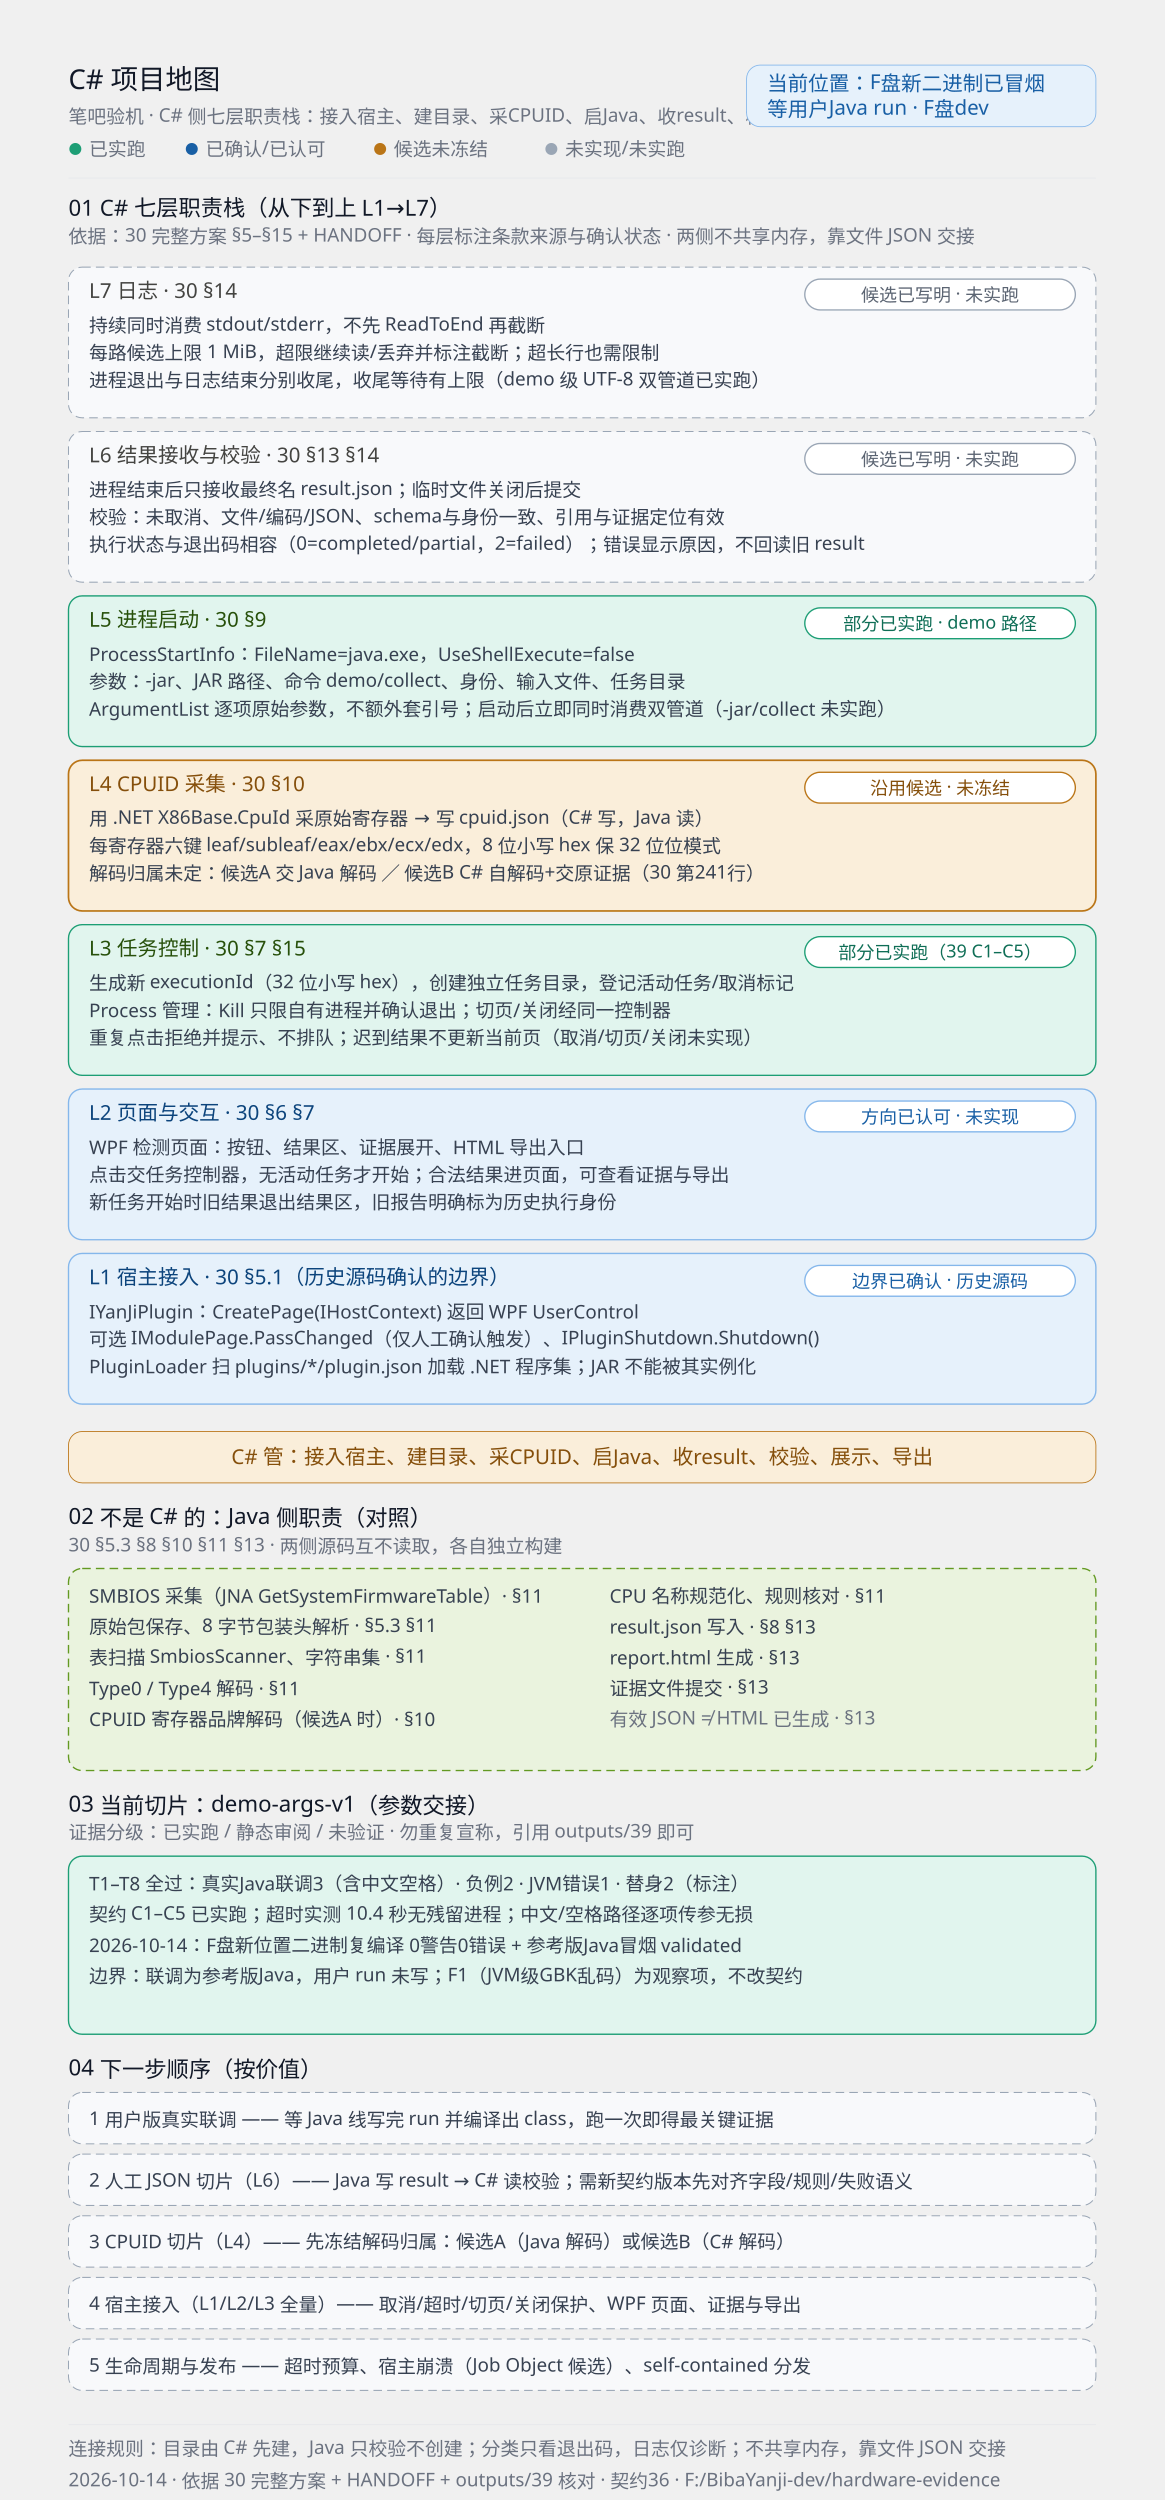
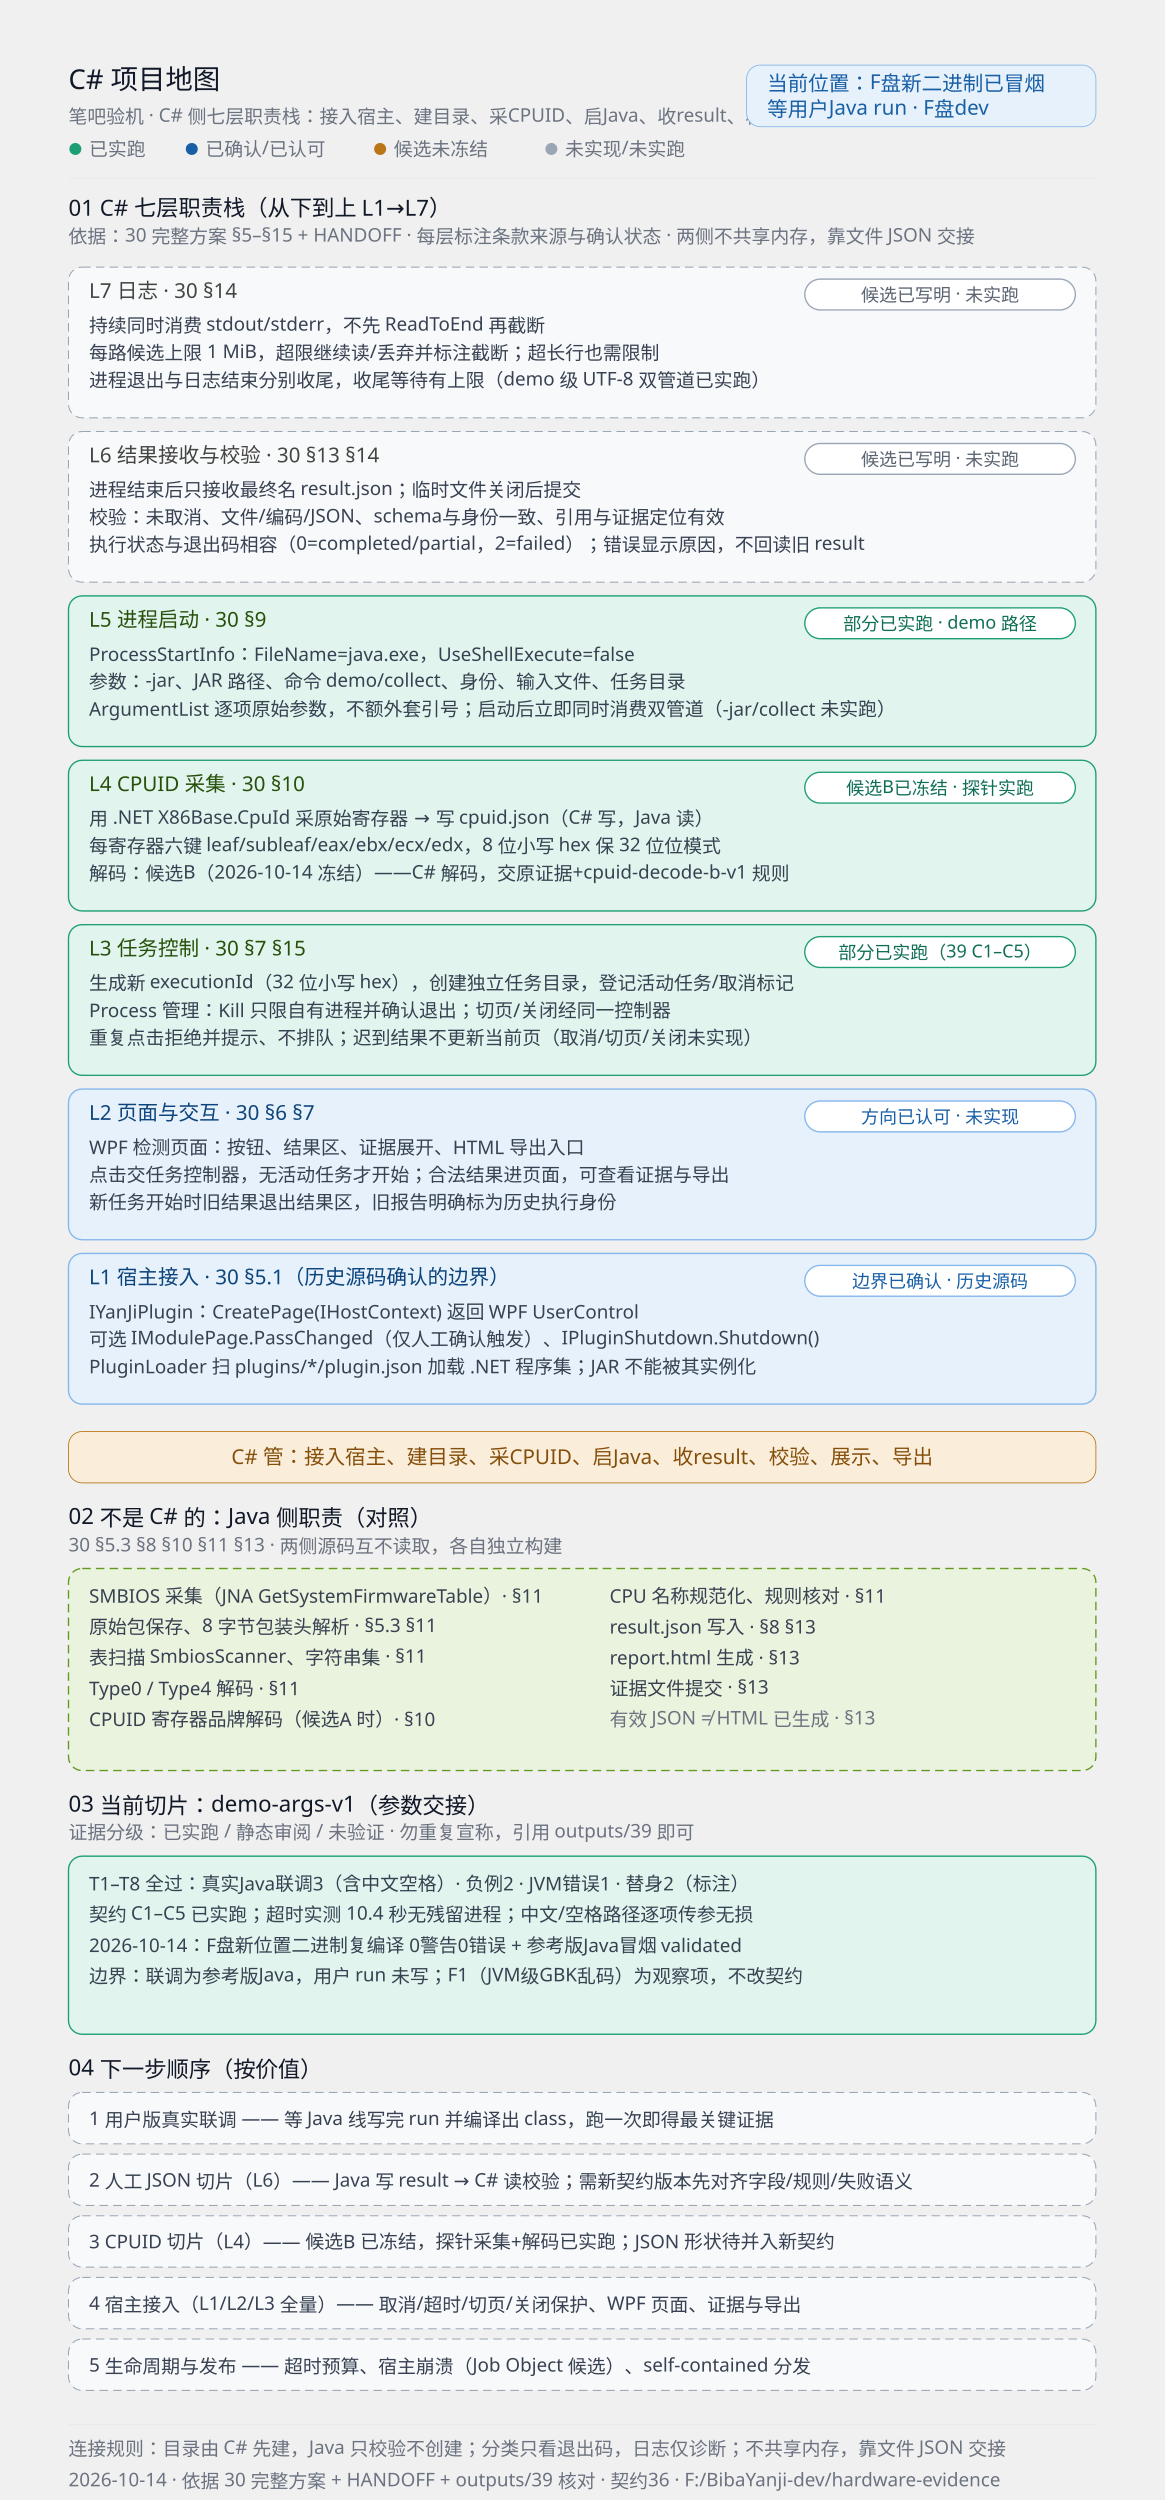
<svg xmlns="http://www.w3.org/2000/svg" viewBox="0 0 680 1460" width="100%" role="img">
  <defs>
    <marker id="arrow" viewBox="0 0 10 10" refX="8" refY="5" markerWidth="6" markerHeight="6" orient="auto-start-reverse">
      <path d="M2 1L8 5L2 9" fill="none" stroke="#5F5E5A" stroke-width="1.5" stroke-linecap="round" stroke-linejoin="round" />
    </marker>
  </defs>
  <style>
.bA{fill:#FAEEDA;stroke:#BA7517;stroke-width:1}
.bB{fill:#E6F1FB;stroke:#85B7EB;stroke-width:0.8}
.bJ{fill:#EAF3DE;stroke:#639922;stroke-width:0.8;stroke-dasharray:5 3}
.bP{fill:#F8F9FB;stroke:#9AA6B5;stroke-width:0.6;stroke-dasharray:5 3}
.bS{fill:#E1F5EE;stroke:#1D9E75;stroke-width:0.8}
.h1{font:500 16px 'Segoe UI','Microsoft YaHei',sans-serif;fill:#111827}
.h2{font:500 13px 'Segoe UI','Microsoft YaHei',sans-serif;fill:#111827}
.bt{font:500 12px 'Segoe UI','Microsoft YaHei',sans-serif;fill:#0C447C}
.btA{font:500 12px 'Segoe UI','Microsoft YaHei',sans-serif;fill:#854F0B}
.btJ{font:500 12px 'Segoe UI','Microsoft YaHei',sans-serif;fill:#27500A}
.btG{font:500 12px 'Segoe UI','Microsoft YaHei',sans-serif;fill:#444441}
.tx{font:400 11px 'Segoe UI','Microsoft YaHei',sans-serif;fill:#374151}
.tm{font:400 11px 'Segoe UI','Microsoft YaHei',sans-serif;fill:#6B7280}
.tb{font:500 12px 'Segoe UI','Microsoft YaHei',sans-serif;fill:#185FA5}
.chip{font:500 10.5px 'Segoe UI','Microsoft YaHei',sans-serif}
</style>
  <text class="h1" x="40" y="52">C# 项目地图</text>
  <text class="tm" x="40" y="72">笔吧验机 · C# 侧七层职责栈：接入宿主、建目录、采CPUID、启Java、收result、校验、展示、导出</text>
  <rect x="436" y="38" width="204" height="36" rx="8" fill="#E6F1FB" stroke="#85B7EB" stroke-width="0.5" />
  <text class="tb" x="448" y="53">当前位置：F盘新二进制已冒烟</text>
  <text class="tb" x="448" y="68">等用户Java run · F盘dev</text>
  <circle cx="44" cy="87" r="3.5" fill="#1D9E75" />
  <text class="tm" x="52" y="91">已实跑</text>
  <circle cx="112" cy="87" r="3.5" fill="#185FA5" />
  <text class="tm" x="120" y="91">已确认/已认可</text>
  <circle cx="222" cy="87" r="3.5" fill="#BA7517" />
  <text class="tm" x="230" y="91">候选未冻结</text>
  <circle cx="322" cy="87" r="3.5" fill="#9AA6B5" />
  <text class="tm" x="330" y="91">未实现/未实跑</text>
  <line x1="40" y1="104" x2="640" y2="104" stroke="#E5E7EB" stroke-width="0.5" />
  <text class="h2" x="40" y="126">01 C# 七层职责栈（从下到上 L1→L7）</text>
  <text class="tm" x="40" y="142">依据：30 完整方案 §5–§15 + HANDOFF · 每层标注条款来源与确认状态 · 两侧不共享内存，靠文件 JSON 交接</text>
  <rect class="bP" x="40" y="156" width="600" height="88" rx="8" />
  <text class="btG" x="52" y="174">L7 日志 · 30 §14</text>
  <rect x="470" y="163" width="158" height="18" rx="9" fill="#FFFFFF" stroke="#9AA6B5" stroke-width="0.8" />
  <text class="chip" x="549" y="176" text-anchor="middle" fill="#5B6472">候选已写明 · 未实跑</text>
  <text class="tx" x="52" y="194">持续同时消费 stdout/stderr，不先 ReadToEnd 再截断</text>
  <text class="tx" x="52" y="210">每路候选上限 1 MiB，超限继续读/丢弃并标注截断；超长行也需限制</text>
  <text class="tx" x="52" y="226">进程退出与日志结束分别收尾，收尾等待有上限（demo 级 UTF-8 双管道已实跑）</text>
  <rect class="bP" x="40" y="252" width="600" height="88" rx="8" />
  <text class="btG" x="52" y="270">L6 结果接收与校验 · 30 §13 §14</text>
  <rect x="470" y="259" width="158" height="18" rx="9" fill="#FFFFFF" stroke="#9AA6B5" stroke-width="0.8" />
  <text class="chip" x="549" y="272" text-anchor="middle" fill="#5B6472">候选已写明 · 未实跑</text>
  <text class="tx" x="52" y="290">进程结束后只接收最终名 result.json；临时文件关闭后提交</text>
  <text class="tx" x="52" y="306">校验：未取消、文件/编码/JSON、schema与身份一致、引用与证据定位有效</text>
  <text class="tx" x="52" y="322">执行状态与退出码相容（0=completed/partial，2=failed）；错误显示原因，不回读旧 result</text>
  <rect class="bS" x="40" y="348" width="600" height="88" rx="8" />
  <text class="btJ" x="52" y="366">L5 进程启动 · 30 §9</text>
  <rect x="470" y="355" width="158" height="18" rx="9" fill="#FFFFFF" stroke="#1D9E75" stroke-width="0.8" />
  <text class="chip" x="549" y="368" text-anchor="middle" fill="#0F6E56">部分已实跑 · demo 路径</text>
  <text class="tx" x="52" y="386">ProcessStartInfo：FileName=java.exe，UseShellExecute=false</text>
  <text class="tx" x="52" y="402">参数：-jar、JAR 路径、命令 demo/collect、身份、输入文件、任务目录</text>
  <text class="tx" x="52" y="418">ArgumentList 逐项原始参数，不额外套引号；启动后立即同时消费双管道（-jar/collect 未实跑）</text>
-   <rect class="bA" x="40" y="444" width="600" height="88" rx="8" />
-   <text class="btA" x="52" y="462">L4 CPUID 采集 · 30 §10</text>
-   <rect x="470" y="451" width="158" height="18" rx="9" fill="#FFFFFF" stroke="#BA7517" stroke-width="0.8" />
-   <text class="chip" x="549" y="464" text-anchor="middle" fill="#854F0B">沿用候选 · 未冻结</text>
+   <rect class="bS" x="40" y="444" width="600" height="88" rx="8" />
+   <text class="btJ" x="52" y="462">L4 CPUID 采集 · 30 §10</text>
+   <rect x="470" y="451" width="158" height="18" rx="9" fill="#FFFFFF" stroke="#1D9E75" stroke-width="0.8" />
+   <text class="chip" x="549" y="464" text-anchor="middle" fill="#0F6E56">候选B已冻结 · 探针实跑</text>
  <text class="tx" x="52" y="482">用 .NET X86Base.CpuId 采原始寄存器 → 写 cpuid.json（C# 写，Java 读）</text>
  <text class="tx" x="52" y="498">每寄存器六键 leaf/subleaf/eax/ebx/ecx/edx，8 位小写 hex 保 32 位位模式</text>
-   <text class="tx" x="52" y="514">解码归属未定：候选A 交 Java 解码 ／ 候选B C# 自解码+交原证据（30 第241行）</text>
+   <text class="tx" x="52" y="514">解码：候选B（2026-10-14 冻结）——C# 解码，交原证据+cpuid-decode-b-v1 规则</text>
  <rect class="bS" x="40" y="540" width="600" height="88" rx="8" />
  <text class="btJ" x="52" y="558">L3 任务控制 · 30 §7 §15</text>
  <rect x="470" y="547" width="158" height="18" rx="9" fill="#FFFFFF" stroke="#1D9E75" stroke-width="0.8" />
  <text class="chip" x="549" y="560" text-anchor="middle" fill="#0F6E56">部分已实跑（39 C1–C5）</text>
  <text class="tx" x="52" y="578">生成新 executionId（32 位小写 hex），创建独立任务目录，登记活动任务/取消标记</text>
  <text class="tx" x="52" y="594">Process 管理：Kill 只限自有进程并确认退出；切页/关闭经同一控制器</text>
  <text class="tx" x="52" y="610">重复点击拒绝并提示、不排队；迟到结果不更新当前页（取消/切页/关闭未实现）</text>
  <rect class="bB" x="40" y="636" width="600" height="88" rx="8" />
  <text class="bt" x="52" y="654">L2 页面与交互 · 30 §6 §7</text>
  <rect x="470" y="643" width="158" height="18" rx="9" fill="#FFFFFF" stroke="#85B7EB" stroke-width="0.8" />
  <text class="chip" x="549" y="656" text-anchor="middle" fill="#185FA5">方向已认可 · 未实现</text>
  <text class="tx" x="52" y="674">WPF 检测页面：按钮、结果区、证据展开、HTML 导出入口</text>
  <text class="tx" x="52" y="690">点击交任务控制器，无活动任务才开始；合法结果进页面，可查看证据与导出</text>
  <text class="tx" x="52" y="706">新任务开始时旧结果退出结果区，旧报告明确标为历史执行身份</text>
  <rect class="bB" x="40" y="732" width="600" height="88" rx="8" />
  <text class="bt" x="52" y="750">L1 宿主接入 · 30 §5.1（历史源码确认的边界）</text>
  <rect x="470" y="739" width="158" height="18" rx="9" fill="#FFFFFF" stroke="#85B7EB" stroke-width="0.8" />
  <text class="chip" x="549" y="752" text-anchor="middle" fill="#185FA5">边界已确认 · 历史源码</text>
  <text class="tx" x="52" y="770">IYanJiPlugin：CreatePage(IHostContext) 返回 WPF UserControl</text>
  <text class="tx" x="52" y="786">可选 IModulePage.PassChanged（仅人工确认触发）、IPluginShutdown.Shutdown()</text>
  <text class="tx" x="52" y="802">PluginLoader 扫 plugins/*/plugin.json 加载 .NET 程序集；JAR 不能被其实例化</text>
  <rect x="40" y="836" width="600" height="30" rx="8" fill="#FAEEDA" stroke="#BA7517" stroke-width="0.5" />
  <text x="340" y="855" text-anchor="middle" style="font:500 12px 'Segoe UI','Microsoft YaHei',sans-serif;fill:#854F0B">C# 管：接入宿主、建目录、采CPUID、启Java、收result、校验、展示、导出</text>
  <text class="h2" x="40" y="890">02 不是 C# 的：Java 侧职责（对照）</text>
  <text class="tm" x="40" y="906">30 §5.3 §8 §10 §11 §13 · 两侧源码互不读取，各自独立构建</text>
  <rect class="bJ" x="40" y="916" width="600" height="118" rx="8" />
  <text class="tx" x="52" y="936">SMBIOS 采集（JNA GetSystemFirmwareTable）· §11</text>
  <text class="tx" x="52" y="954">原始包保存、8 字节包装头解析 · §5.3 §11</text>
  <text class="tx" x="52" y="972">表扫描 SmbiosScanner、字符串集 · §11</text>
  <text class="tx" x="52" y="990">Type0 / Type4 解码 · §11</text>
  <text class="tx" x="52" y="1008">CPUID 寄存器品牌解码（候选A 时）· §10</text>
  <text class="tx" x="356" y="936">CPU 名称规范化、规则核对 · §11</text>
  <text class="tx" x="356" y="954">result.json 写入 · §8 §13</text>
  <text class="tx" x="356" y="972">report.html 生成 · §13</text>
  <text class="tx" x="356" y="990">证据文件提交 · §13</text>
  <text class="tm" x="356" y="1008">有效 JSON ≠ HTML 已生成 · §13</text>
  <text class="h2" x="40" y="1058">03 当前切片：demo-args-v1（参数交接）</text>
  <text class="tm" x="40" y="1074">证据分级：已实跑 / 静态审阅 / 未验证 · 勿重复宣称，引用 outputs/39 即可</text>
  <rect class="bS" x="40" y="1084" width="600" height="104" rx="8" />
  <text class="tx" x="52" y="1104">T1–T8 全过：真实Java联调3（含中文空格）· 负例2 · JVM错误1 · 替身2（标注）</text>
  <text class="tx" x="52" y="1122">契约 C1–C5 已实跑；超时实测 10.4 秒无残留进程；中文/空格路径逐项传参无损</text>
  <text class="tx" x="52" y="1140">2026-10-14：F盘新位置二进制复编译 0警告0错误 + 参考版Java冒烟 validated</text>
  <text class="tx" x="52" y="1158">边界：联调为参考版Java，用户 run 未写；F1（JVM级GBK乱码）为观察项，不改契约</text>
  <text class="h2" x="40" y="1212">04 下一步顺序（按价值）</text>
  <rect class="bP" x="40" y="1222" width="600" height="30" rx="8" />
  <text class="tx" x="52" y="1241">1 用户版真实联调 —— 等 Java 线写完 run 并编译出 class，跑一次即得最关键证据</text>
  <rect class="bP" x="40" y="1258" width="600" height="30" rx="8" />
  <text class="tx" x="52" y="1277">2 人工 JSON 切片（L6）—— Java 写 result → C# 读校验；需新契约版本先对齐字段/规则/失败语义</text>
  <rect class="bP" x="40" y="1294" width="600" height="30" rx="8" />
-   <text class="tx" x="52" y="1313">3 CPUID 切片（L4）—— 先冻结解码归属：候选A（Java 解码）或候选B（C# 解码）</text>
+   <text class="tx" x="52" y="1313">3 CPUID 切片（L4）—— 候选B 已冻结，探针采集+解码已实跑；JSON 形状待并入新契约</text>
  <rect class="bP" x="40" y="1330" width="600" height="30" rx="8" />
  <text class="tx" x="52" y="1349">4 宿主接入（L1/L2/L3 全量）—— 取消/超时/切页/关闭保护、WPF 页面、证据与导出</text>
  <rect class="bP" x="40" y="1366" width="600" height="30" rx="8" />
  <text class="tx" x="52" y="1385">5 生命周期与发布 —— 超时预算、宿主崩溃（Job Object 候选）、self-contained 分发</text>
  <line x1="40" y1="1416" x2="640" y2="1416" stroke="#E5E7EB" stroke-width="0.5" />
  <text class="tm" x="40" y="1434">连接规则：目录由 C# 先建，Java 只校验不创建；分类只看退出码，日志仅诊断；不共享内存，靠文件 JSON 交接</text>
  <text class="tm" x="40" y="1452">2026-10-14 · 依据 30 完整方案 + HANDOFF + outputs/39 核对 · 契约36 · F:/BibaYanji-dev/hardware-evidence</text>
</svg>
